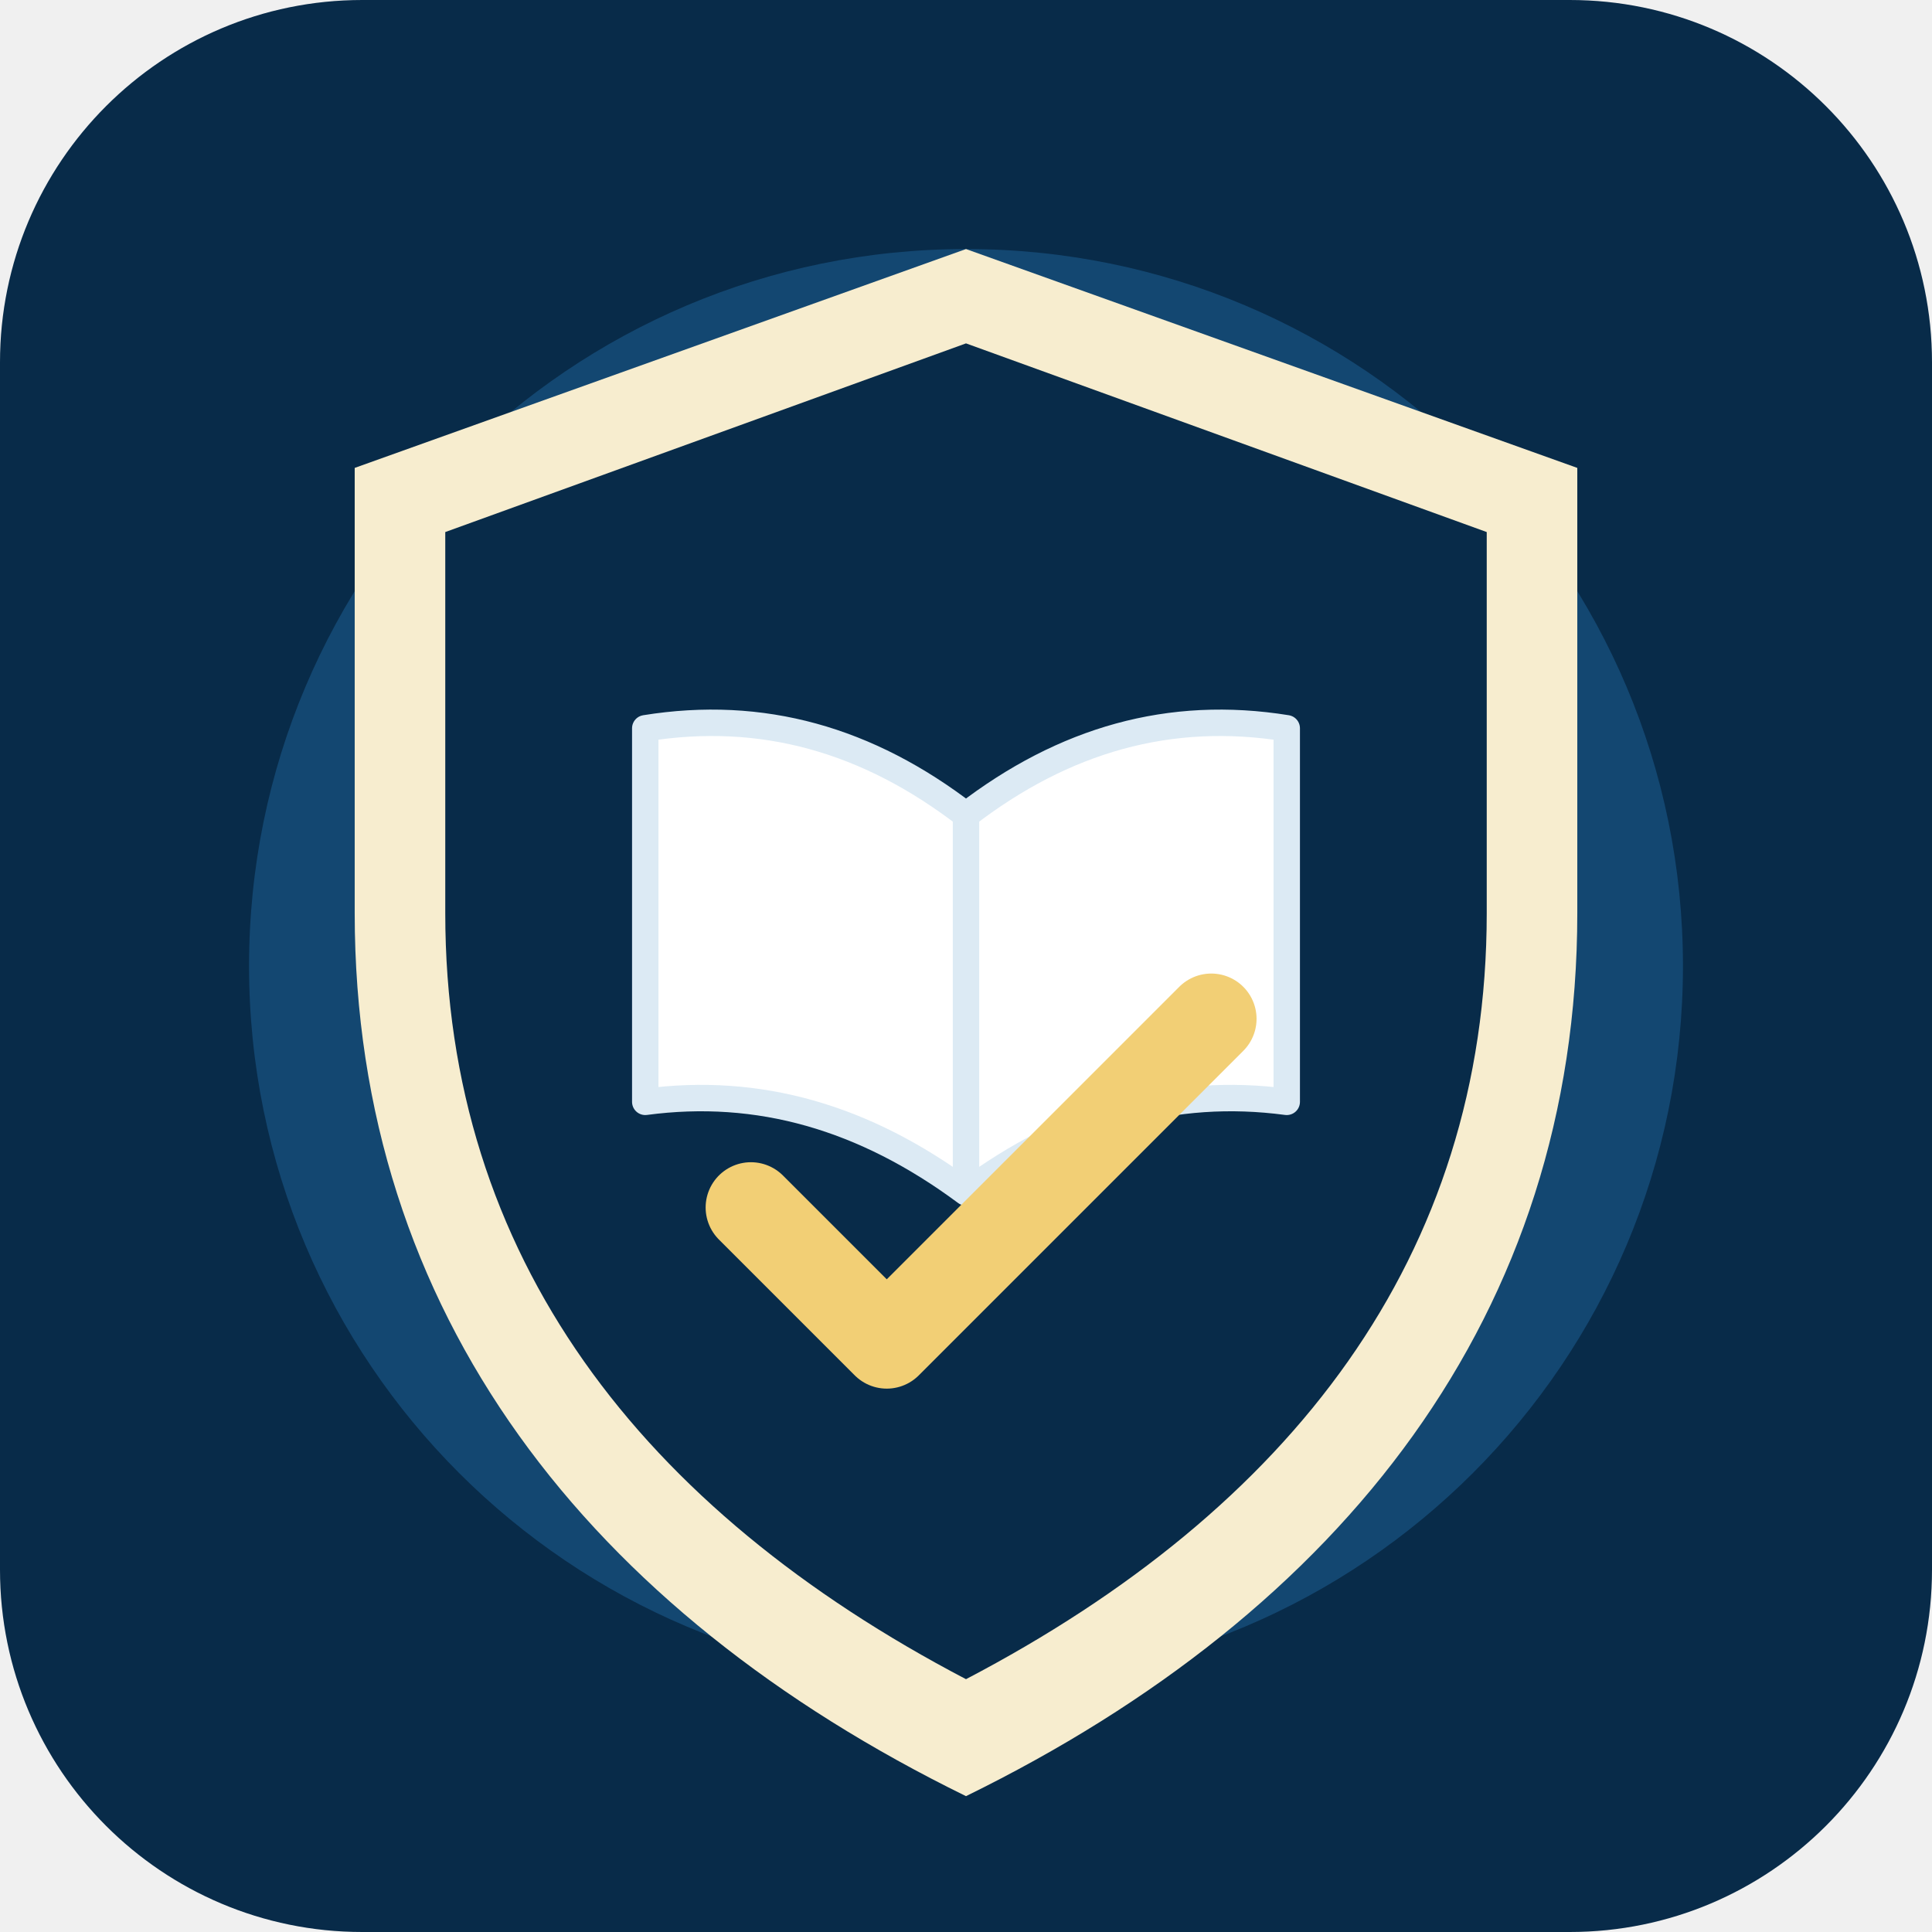
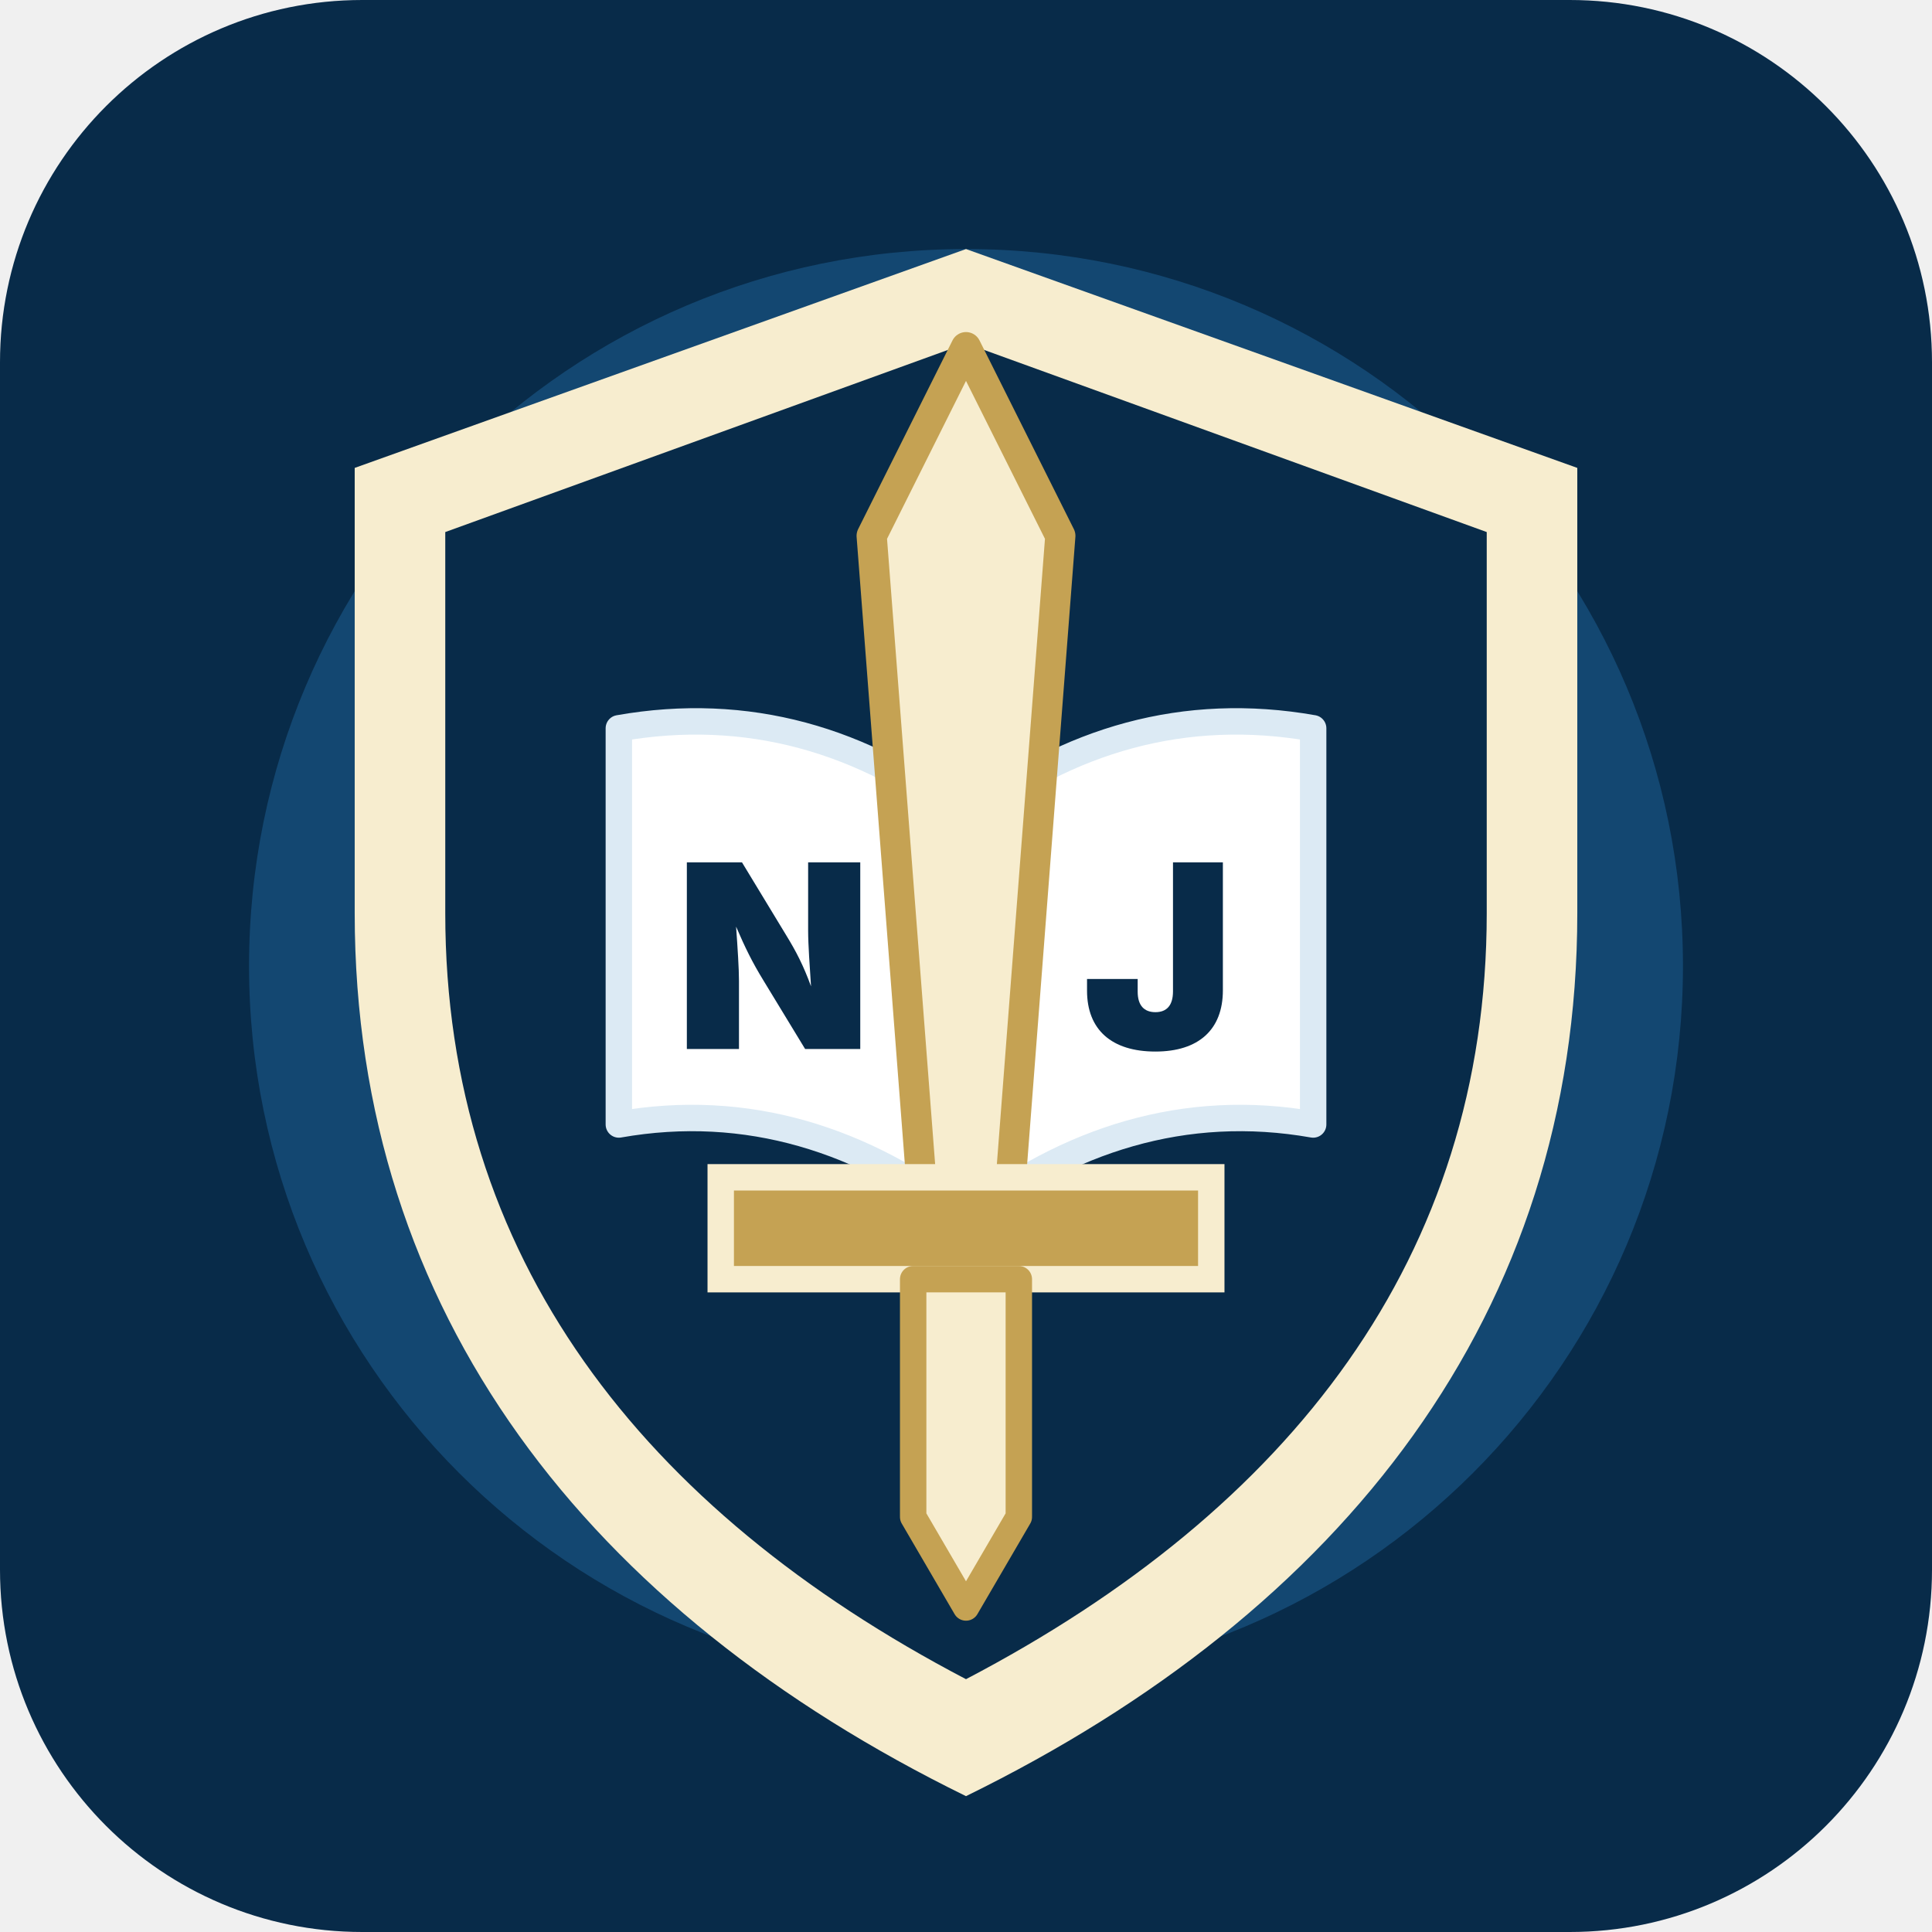
<svg xmlns="http://www.w3.org/2000/svg" viewBox="0 0 512 512" role="img" aria-labelledby="title desc">
  <rect width="512" height="512" rx="96" fill="#082b49" />
  <circle cx="256" cy="256" r="190" fill="#154c79" opacity="0.84" />
  <path d="M256 66 418 124v118c0 106-62 185-162 234C156 427 94 348 94 242V124L256 66Z" fill="#f7edcf" />
  <path d="M256 91 394 141v101c0 91-52 158-138 203-86-45-138-112-138-203V141L256 91Z" fill="#082b49" />
-   <path d="M171 193c31-5 59 3 85 23v100c-27-20-55-28-85-24v-99Zm170 0c-31-5-59 3-85 23v100c27-20 55-28 85-24v-99Z" fill="#ffffff" stroke="#dceaf4" stroke-width="7" stroke-linejoin="round" />
-   <path d="m199 320 36 36 86-86" fill="none" stroke="#f2cf75" stroke-width="24" stroke-linecap="round" stroke-linejoin="round" />
+   <path d="M164 193c34-6 65 3 92 24v106c-27-21-58-31-92-25V193Zm184 0c-34-6-65 3-92 24v106c27-21 58-31 92-25V193Z" fill="#ffffff" stroke="#dceaf4" stroke-width="7" stroke-linejoin="round" />
+   <text x="205" y="278" text-anchor="middle" font-family="Inter,Arial,sans-serif" font-size="68" font-weight="900" fill="#082b49">N</text>
+   <text x="307" y="278" text-anchor="middle" font-family="Inter,Arial,sans-serif" font-size="68" font-weight="900" fill="#082b49">J</text>
+   <path d="m256 92 25 50-14 182h-22l-14-182 25-50Z" fill="#f7edcf" stroke="#c5a253" stroke-width="8" stroke-linejoin="round" />
+   <path d="M191 312h130v27H191z" rx="12" fill="#c5a253" stroke="#f7edcf" stroke-width="7" />
+   <path d="M242 339h28v63l-14 24-14-24v-63Z" fill="#f7edcf" stroke="#c5a253" stroke-width="7" stroke-linejoin="round" />
</svg>
